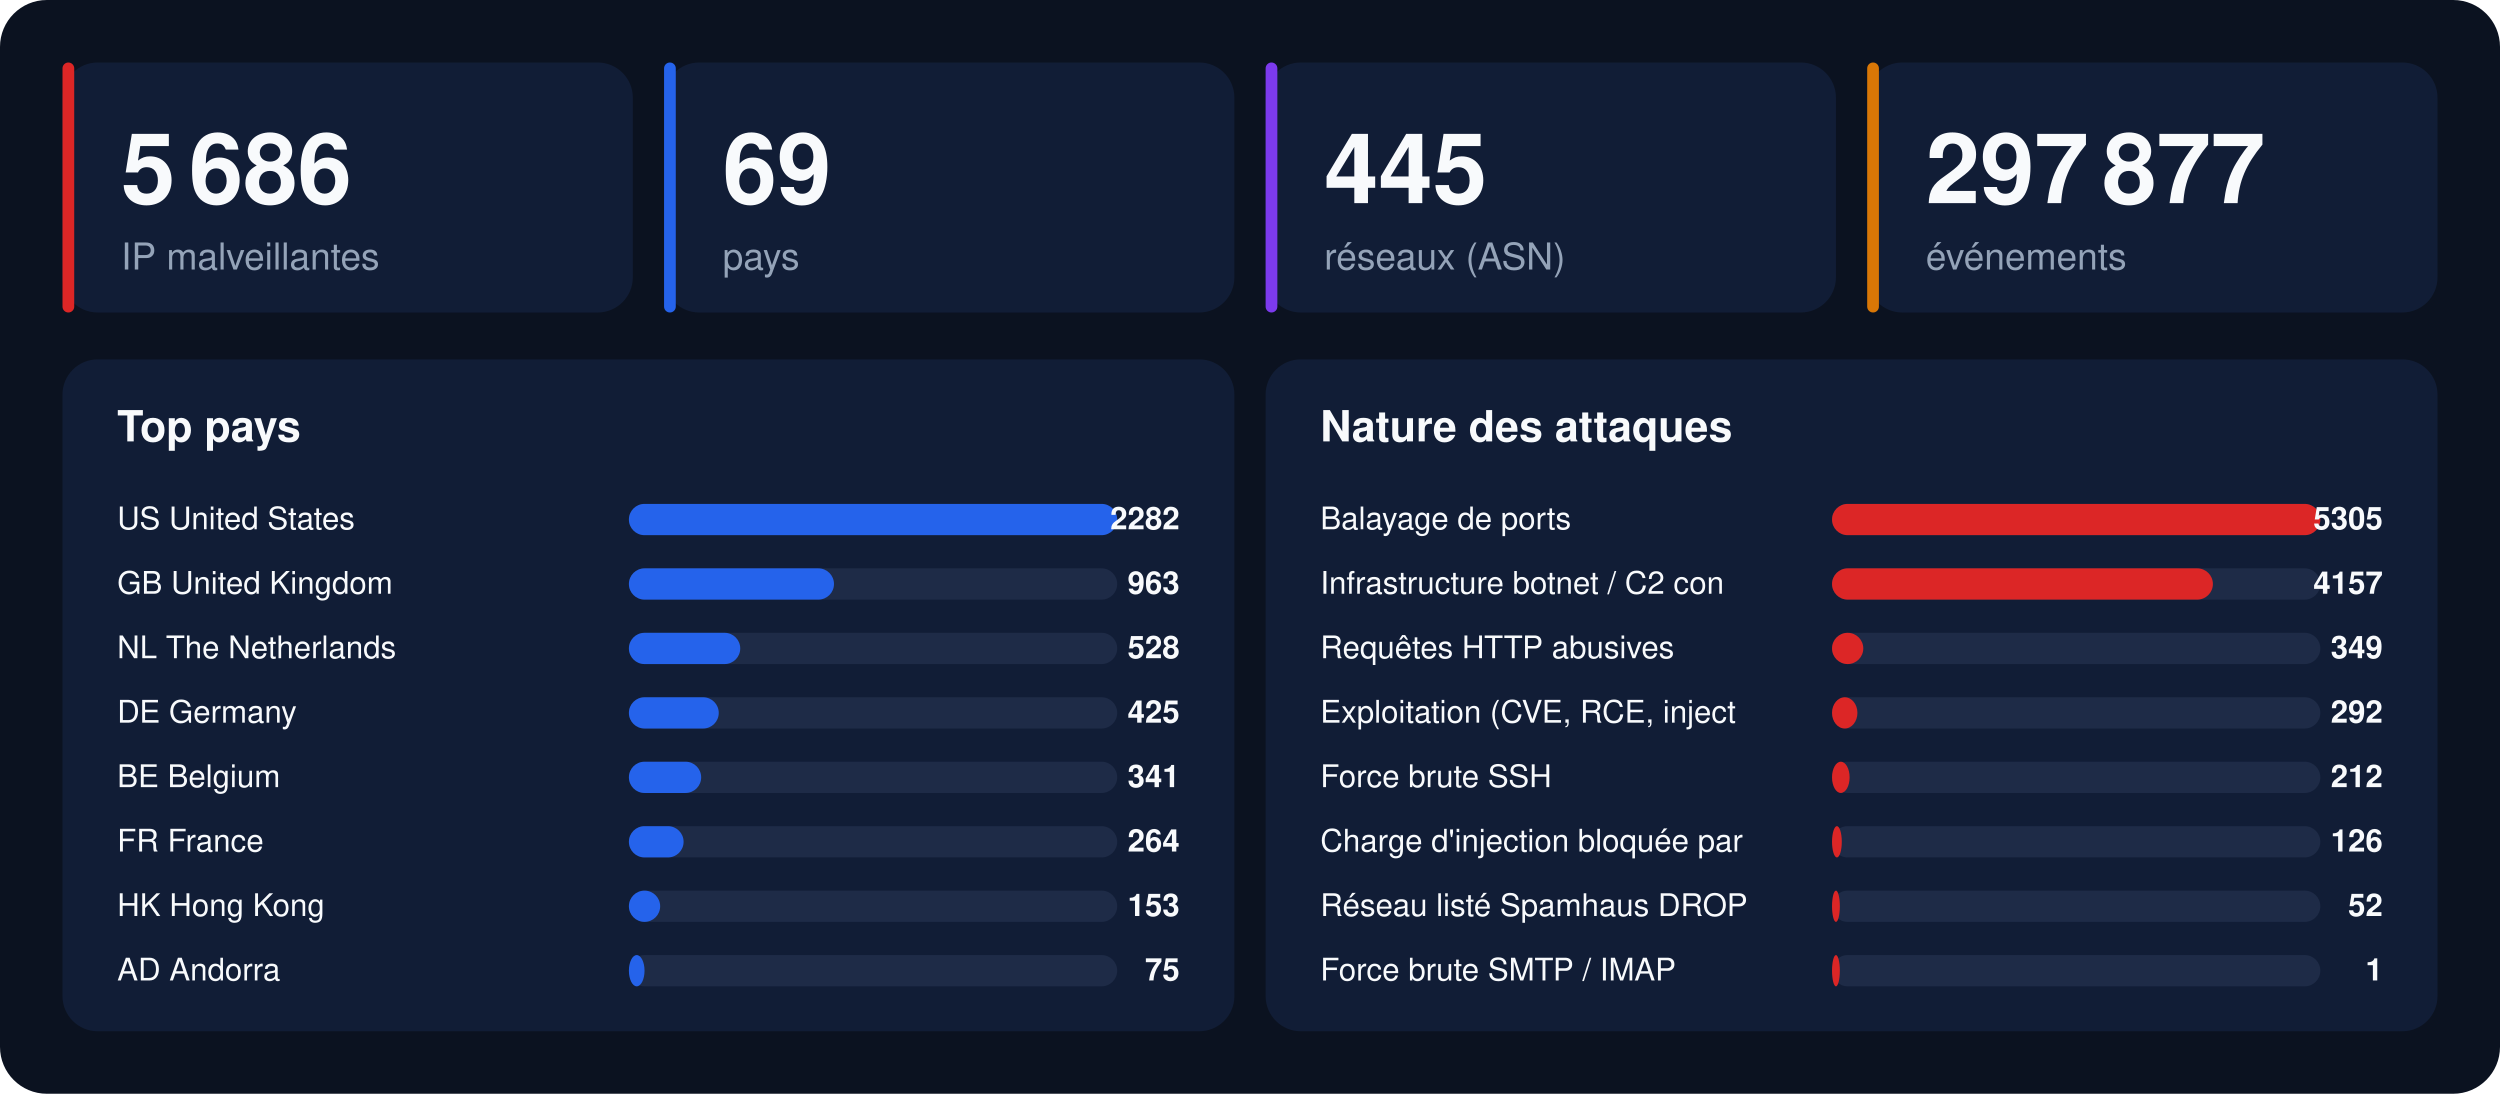
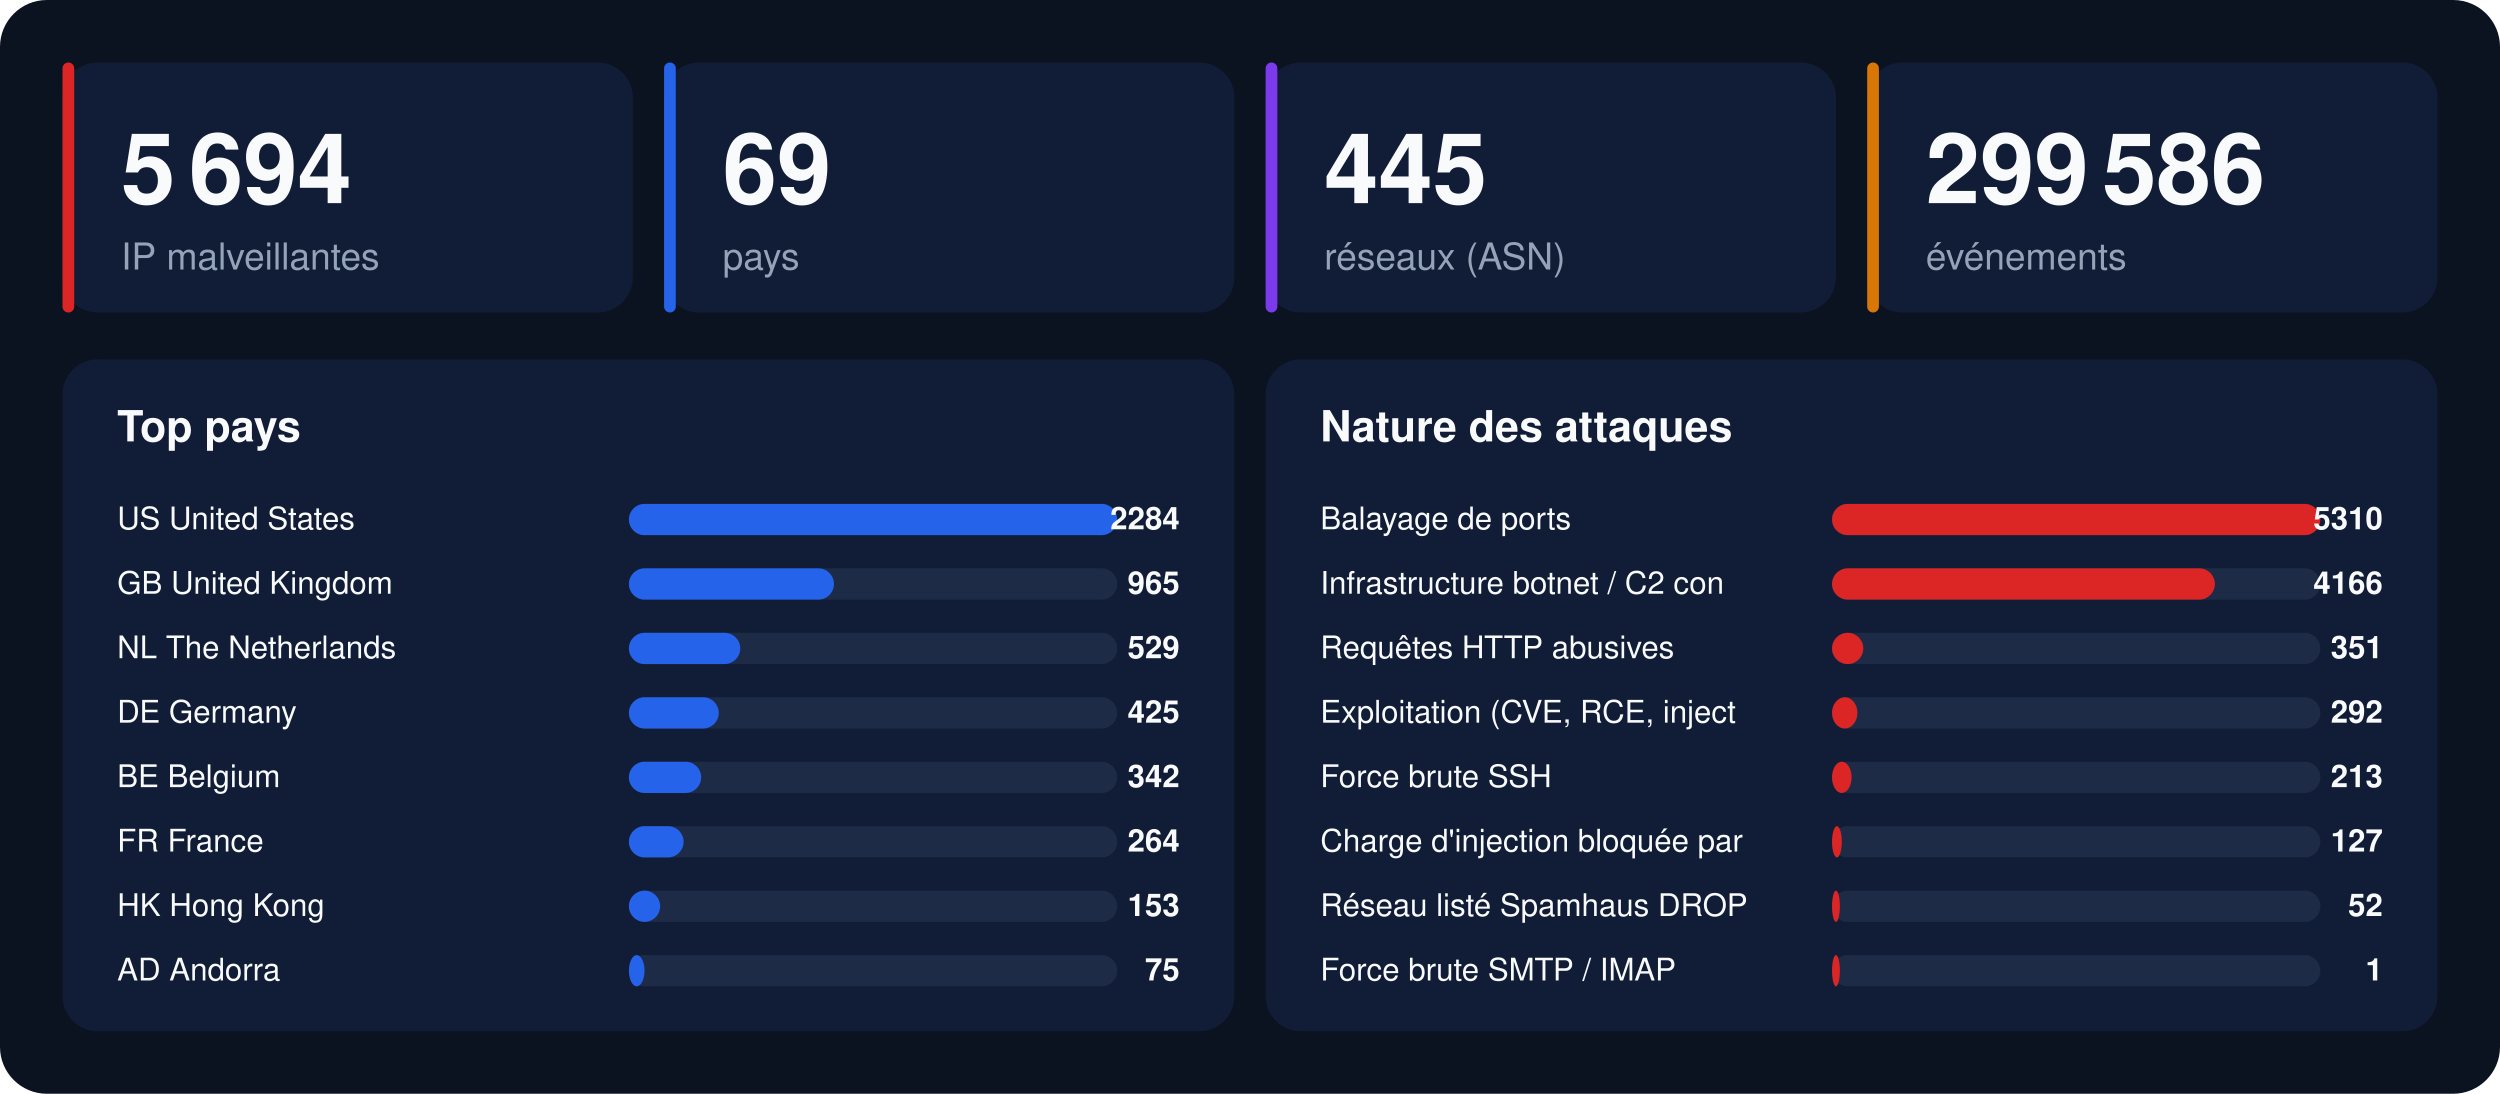
<svg xmlns="http://www.w3.org/2000/svg" width="1280" height="560" viewBox="0 0 1280 560" font-family="-apple-system,BlinkMacSystemFont,'Segoe UI',Helvetica,Arial,sans-serif">
  <rect width="1280" height="560" rx="24" fill="#0b1220" />
  <rect x="32" y="32" width="292" height="128" rx="18" fill="#111d36" />
  <rect x="32" y="32" width="6" height="128" rx="3" fill="#dc2626" />
-   <text x="62" y="104" font-size="50" font-weight="800" fill="#f8fafc">5 686</text>
+   <text x="62" y="104" font-size="50" font-weight="800" fill="#f8fafc">5 694</text>
  <text x="62" y="138" font-size="19" fill="#94a3b8">IP malveillantes</text>
  <rect x="340" y="32" width="292" height="128" rx="18" fill="#111d36" />
  <rect x="340" y="32" width="6" height="128" rx="3" fill="#2563eb" />
  <text x="370" y="104" font-size="50" font-weight="800" fill="#f8fafc">69</text>
  <text x="370" y="138" font-size="19" fill="#94a3b8">pays</text>
  <rect x="648" y="32" width="292" height="128" rx="18" fill="#111d36" />
  <rect x="648" y="32" width="6" height="128" rx="3" fill="#7c3aed" />
  <text x="678" y="104" font-size="50" font-weight="800" fill="#f8fafc">445</text>
  <text x="678" y="138" font-size="19" fill="#94a3b8">réseaux (ASN)</text>
  <rect x="956" y="32" width="292" height="128" rx="18" fill="#111d36" />
  <rect x="956" y="32" width="6" height="128" rx="3" fill="#d97706" />
-   <text x="986" y="104" font-size="50" font-weight="800" fill="#f8fafc">297 877</text>
+   <text x="986" y="104" font-size="50" font-weight="800" fill="#f8fafc">299 586</text>
  <text x="986" y="138" font-size="19" fill="#94a3b8">événements</text>
  <rect x="32" y="184" width="600" height="344" rx="18" fill="#111d36" />
  <text x="60" y="226" font-size="22" font-weight="700" fill="#f8fafc">Top pays</text>
  <text x="60" y="271" font-size="16" fill="#f8fafc">US  United States</text>
  <rect x="322" y="258" width="250" height="16" rx="8" fill="#1e2b47" />
  <rect x="322" y="258" width="250" height="16" rx="8" fill="#2563eb" />
-   <text x="604" y="271" font-size="16" font-weight="700" text-anchor="end" fill="#f8fafc">2282</text>
+   <text x="604" y="271" font-size="16" font-weight="700" text-anchor="end" fill="#f8fafc">2284</text>
  <text x="60" y="304" font-size="16" fill="#f8fafc">GB  United Kingdom</text>
  <rect x="322" y="291" width="250" height="16" rx="8" fill="#1e2b47" />
  <rect x="322" y="291" width="105" height="16" rx="8" fill="#2563eb" />
-   <text x="604" y="304" font-size="16" font-weight="700" text-anchor="end" fill="#f8fafc">963</text>
+   <text x="604" y="304" font-size="16" font-weight="700" text-anchor="end" fill="#f8fafc">965</text>
  <text x="60" y="337" font-size="16" fill="#f8fafc">NL  The Netherlands</text>
  <rect x="322" y="324" width="250" height="16" rx="8" fill="#1e2b47" />
  <rect x="322" y="324" width="57" height="16" rx="8" fill="#2563eb" />
-   <text x="604" y="337" font-size="16" font-weight="700" text-anchor="end" fill="#f8fafc">528</text>
+   <text x="604" y="337" font-size="16" font-weight="700" text-anchor="end" fill="#f8fafc">529</text>
  <text x="60" y="370" font-size="16" fill="#f8fafc">DE  Germany</text>
  <rect x="322" y="357" width="250" height="16" rx="8" fill="#1e2b47" />
  <rect x="322" y="357" width="46" height="16" rx="8" fill="#2563eb" />
  <text x="604" y="370" font-size="16" font-weight="700" text-anchor="end" fill="#f8fafc">425</text>
  <text x="60" y="403" font-size="16" fill="#f8fafc">BE  Belgium</text>
  <rect x="322" y="390" width="250" height="16" rx="8" fill="#1e2b47" />
  <rect x="322" y="390" width="37" height="16" rx="8" fill="#2563eb" />
-   <text x="604" y="403" font-size="16" font-weight="700" text-anchor="end" fill="#f8fafc">341</text>
+   <text x="604" y="403" font-size="16" font-weight="700" text-anchor="end" fill="#f8fafc">342</text>
  <text x="60" y="436" font-size="16" fill="#f8fafc">FR  France</text>
  <rect x="322" y="423" width="250" height="16" rx="8" fill="#1e2b47" />
  <rect x="322" y="423" width="28" height="16" rx="8" fill="#2563eb" />
  <text x="604" y="436" font-size="16" font-weight="700" text-anchor="end" fill="#f8fafc">264</text>
  <text x="60" y="469" font-size="16" fill="#f8fafc">HK  Hong Kong</text>
  <rect x="322" y="456" width="250" height="16" rx="8" fill="#1e2b47" />
  <rect x="322" y="456" width="16" height="16" rx="8" fill="#2563eb" />
  <text x="604" y="469" font-size="16" font-weight="700" text-anchor="end" fill="#f8fafc">153</text>
  <text x="60" y="502" font-size="16" fill="#f8fafc">AD  Andorra</text>
  <rect x="322" y="489" width="250" height="16" rx="8" fill="#1e2b47" />
  <rect x="322" y="489" width="8" height="16" rx="8" fill="#2563eb" />
  <text x="604" y="502" font-size="16" font-weight="700" text-anchor="end" fill="#f8fafc">75</text>
  <rect x="648" y="184" width="600" height="344" rx="18" fill="#111d36" />
  <text x="676" y="226" font-size="22" font-weight="700" fill="#f8fafc">Nature des attaques</text>
  <text x="676" y="271" font-size="16" fill="#f8fafc">Balayage de ports</text>
  <rect x="938" y="258" width="250" height="16" rx="8" fill="#1e2b47" />
  <rect x="938" y="258" width="250" height="16" rx="8" fill="#dc2626" />
-   <text x="1220" y="271" font-size="16" font-weight="700" text-anchor="end" fill="#f8fafc">5305</text>
+   <text x="1220" y="271" font-size="16" font-weight="700" text-anchor="end" fill="#f8fafc">5310</text>
  <text x="676" y="304" font-size="16" fill="#f8fafc">Infrastructure botnet / C2 con</text>
  <rect x="938" y="291" width="250" height="16" rx="8" fill="#1e2b47" />
-   <rect x="938" y="291" width="195" height="16" rx="8" fill="#dc2626" />
-   <text x="1220" y="304" font-size="16" font-weight="700" text-anchor="end" fill="#f8fafc">4157</text>
+   <rect x="938" y="291" width="196" height="16" rx="8" fill="#dc2626" />
+   <text x="1220" y="304" font-size="16" font-weight="700" text-anchor="end" fill="#f8fafc">4166</text>
  <text x="676" y="337" font-size="16" fill="#f8fafc">Requêtes HTTP abusives</text>
  <rect x="938" y="324" width="250" height="16" rx="8" fill="#1e2b47" />
  <rect x="938" y="324" width="16" height="16" rx="8" fill="#dc2626" />
-   <text x="1220" y="337" font-size="16" font-weight="700" text-anchor="end" fill="#f8fafc">349</text>
+   <text x="1220" y="337" font-size="16" font-weight="700" text-anchor="end" fill="#f8fafc">351</text>
  <text x="676" y="370" font-size="16" fill="#f8fafc">Exploitation (CVE, RCE, inject</text>
  <rect x="938" y="357" width="250" height="16" rx="8" fill="#1e2b47" />
  <rect x="938" y="357" width="13" height="16" rx="8" fill="#dc2626" />
  <text x="1220" y="370" font-size="16" font-weight="700" text-anchor="end" fill="#f8fafc">292</text>
  <text x="676" y="403" font-size="16" fill="#f8fafc">Force brute SSH</text>
  <rect x="938" y="390" width="250" height="16" rx="8" fill="#1e2b47" />
-   <rect x="938" y="390" width="9" height="16" rx="8" fill="#dc2626" />
-   <text x="1220" y="403" font-size="16" font-weight="700" text-anchor="end" fill="#f8fafc">212</text>
+   <rect x="938" y="390" width="10" height="16" rx="8" fill="#dc2626" />
+   <text x="1220" y="403" font-size="16" font-weight="700" text-anchor="end" fill="#f8fafc">213</text>
  <text x="676" y="436" font-size="16" fill="#f8fafc">Charge d'injection bloquée par</text>
  <rect x="938" y="423" width="250" height="16" rx="8" fill="#1e2b47" />
  <rect x="938" y="423" width="5" height="16" rx="8" fill="#dc2626" />
-   <text x="1220" y="436" font-size="16" font-weight="700" text-anchor="end" fill="#f8fafc">126</text>
+   <text x="1220" y="436" font-size="16" font-weight="700" text-anchor="end" fill="#f8fafc">127</text>
  <text x="676" y="469" font-size="16" fill="#f8fafc">Réseau listé Spamhaus DROP</text>
  <rect x="938" y="456" width="250" height="16" rx="8" fill="#1e2b47" />
  <rect x="938" y="456" width="4" height="16" rx="8" fill="#dc2626" />
  <text x="1220" y="469" font-size="16" font-weight="700" text-anchor="end" fill="#f8fafc">52</text>
  <text x="676" y="502" font-size="16" fill="#f8fafc">Force brute SMTP / IMAP</text>
  <rect x="938" y="489" width="250" height="16" rx="8" fill="#1e2b47" />
  <rect x="938" y="489" width="4" height="16" rx="8" fill="#dc2626" />
  <text x="1220" y="502" font-size="16" font-weight="700" text-anchor="end" fill="#f8fafc">1</text>
</svg>
